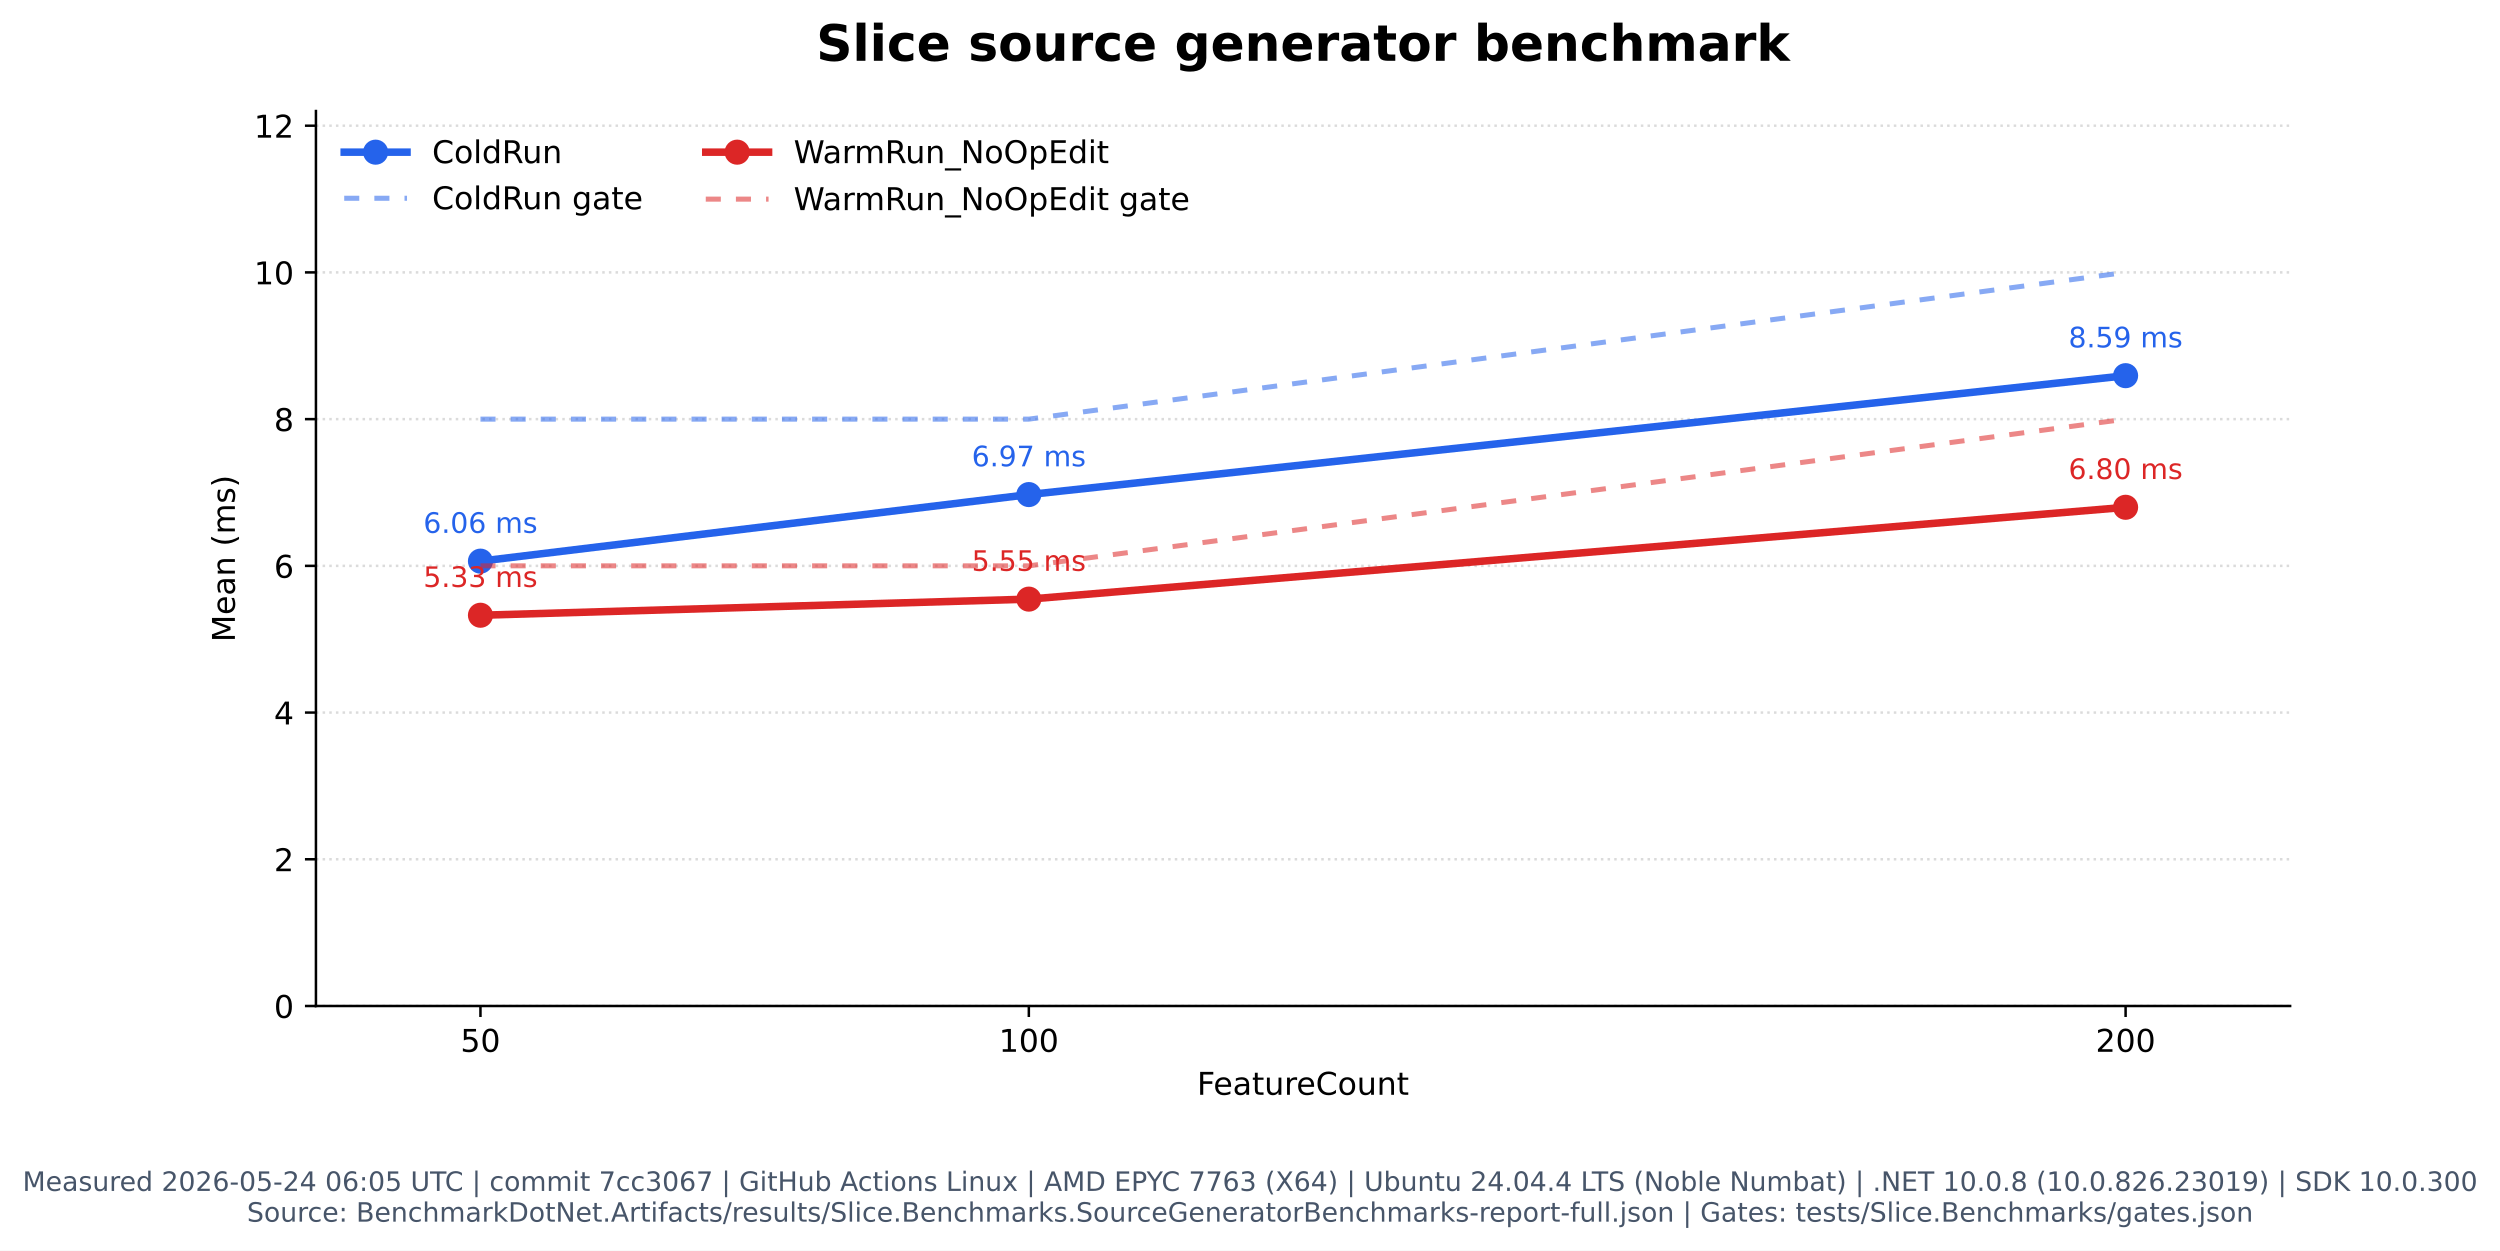
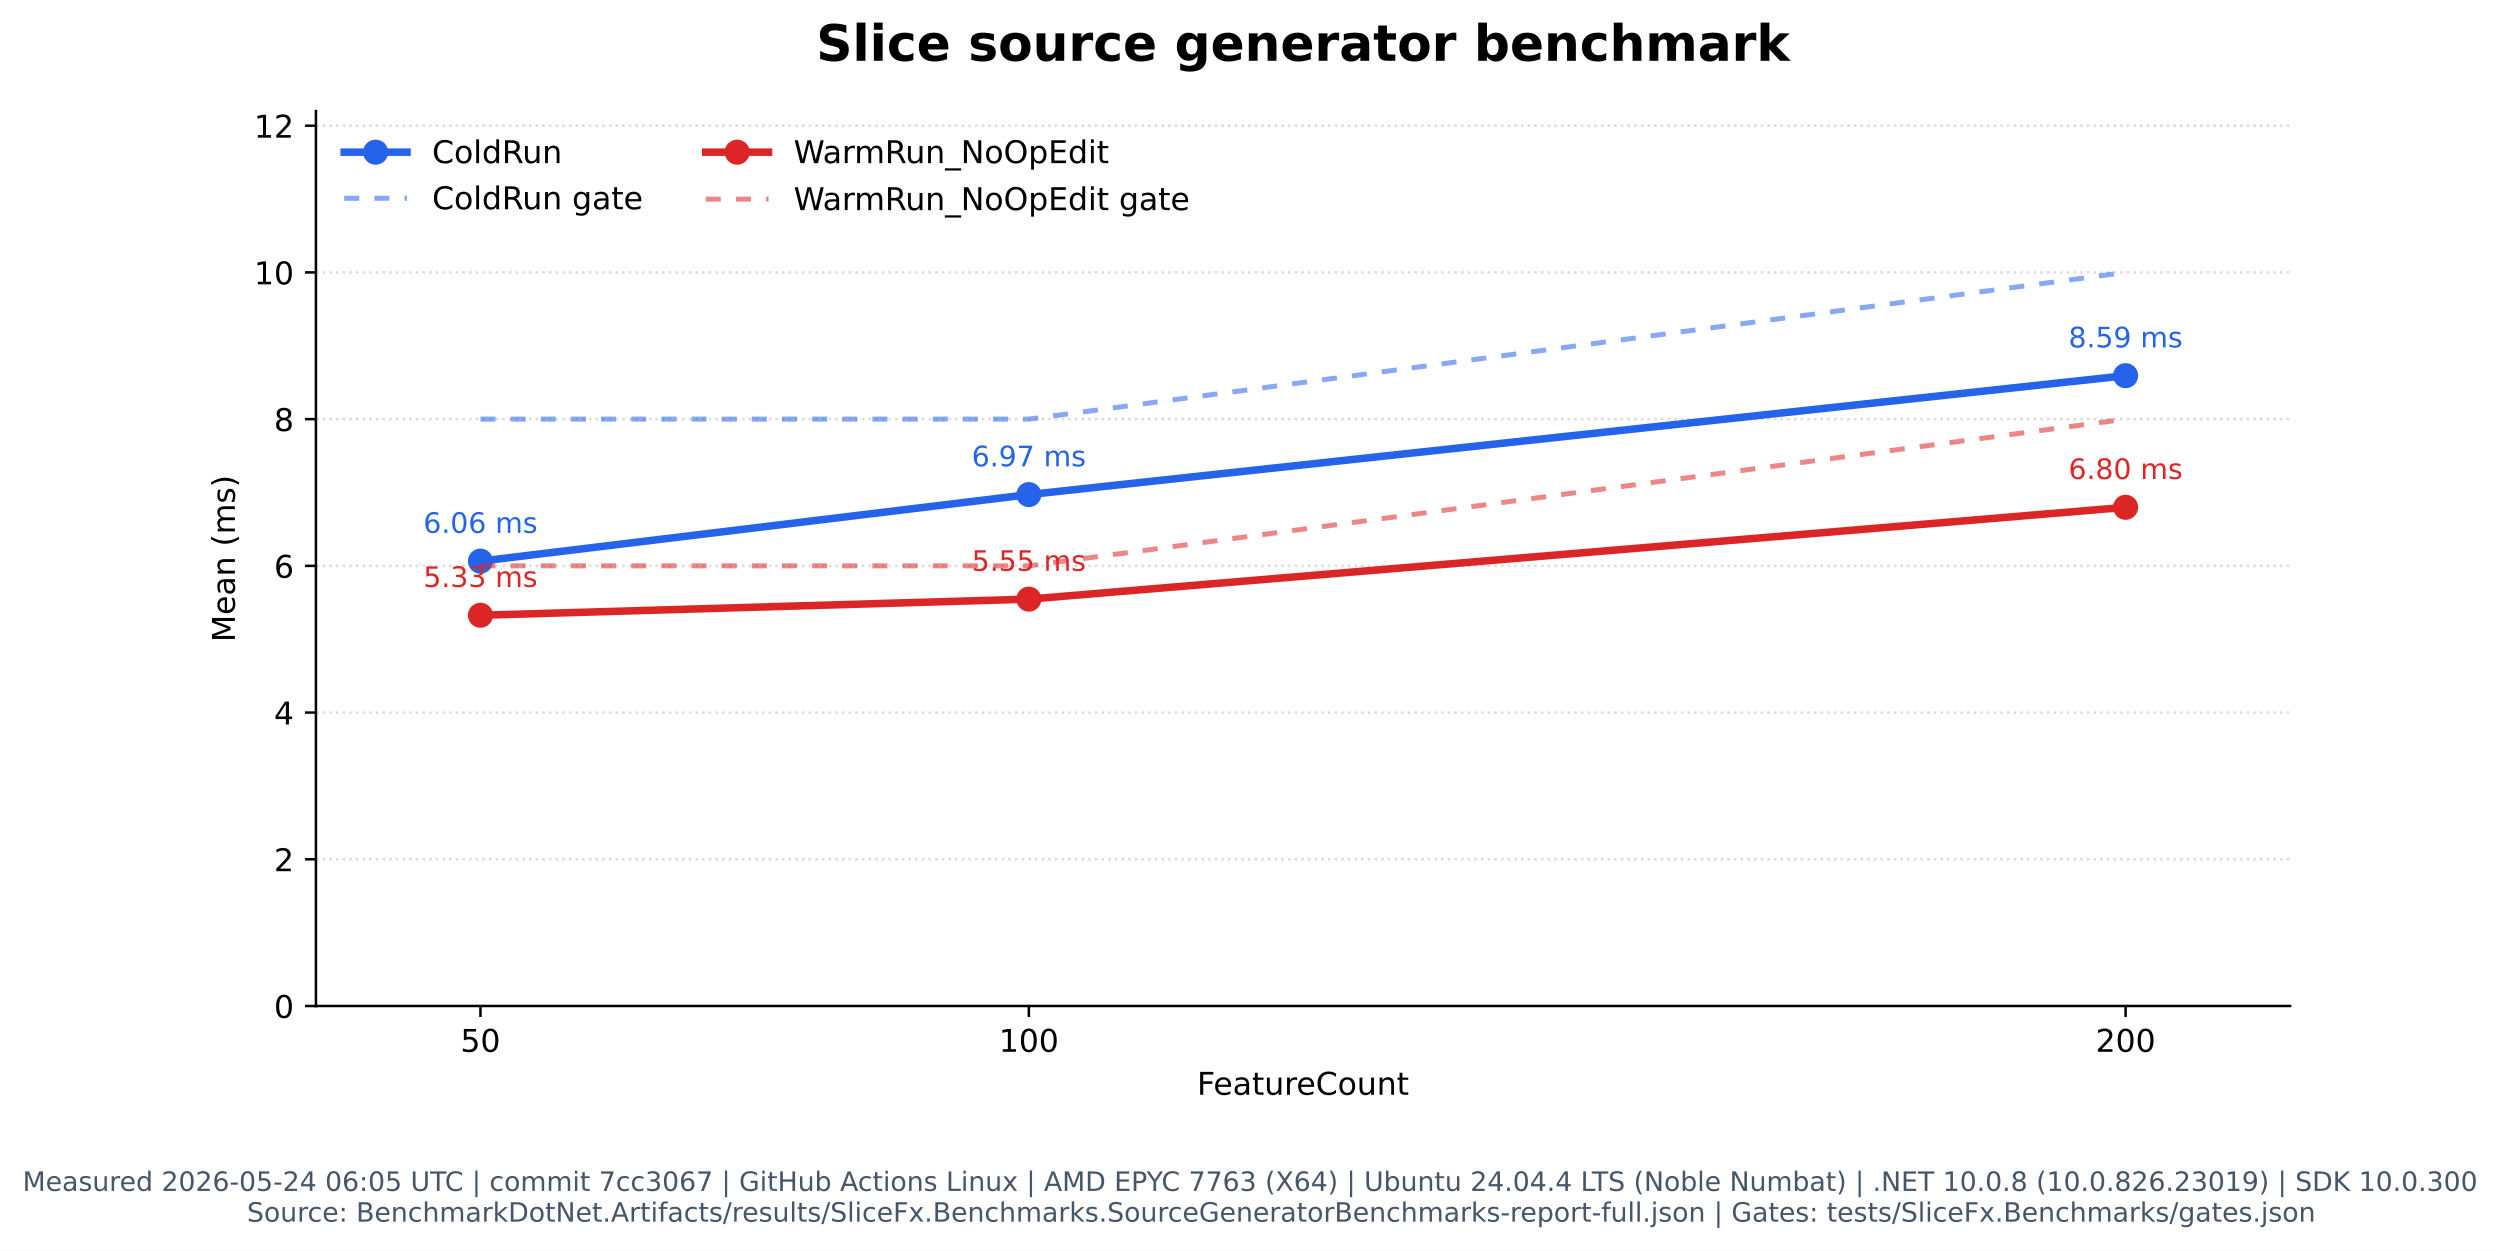
<svg xmlns="http://www.w3.org/2000/svg" xmlns:xlink="http://www.w3.org/1999/xlink" width="796.067pt" height="398.221pt" viewBox="0 0 796.067 398.221" version="1.1">
  <defs>
    <style type="text/css">*{stroke-linejoin: round; stroke-linecap: butt}</style>
  </defs>
  <g id="figure_1">
    <g id="patch_1">
      <path d="M 0 398.221  L 796.067 398.221  L 796.067 0  L 0 0  z " style="fill: #ffffff" />
    </g>
    <g id="axes_1">
      <g id="patch_2">
        <path d="M 100.603 320.334  L 729.233 320.334  L 729.233 35.358  L 100.603 35.358  z " style="fill: #ffffff" />
      </g>
      <g id="matplotlib.axis_1">
        <g id="xtick_1">
          <g id="line2d_1">
            <defs>
              <path id="m1c01fbe013" d="M 0 0  L 0 3.5  " style="stroke: #000000; stroke-width: 0.8" />
            </defs>
            <g>
              <use xlink:href="#m1c01fbe013" x="152.989" y="320.334" style="stroke: #000000; stroke-width: 0.8" />
            </g>
          </g>
          <g id="text_1">
            <text style="font: 10px 'DejaVu Sans', 'Bitstream Vera Sans', 'Computer Modern Sans Serif', 'Lucida Grande', 'Verdana', 'Geneva', 'Lucid', 'Arial', 'Helvetica', 'Avant Garde', sans-serif; text-anchor: middle" x="152.989" y="334.932" transform="rotate(-0 152.9892 334.9319)">50</text>
          </g>
        </g>
        <g id="xtick_2">
          <g id="line2d_2">
            <g>
              <use xlink:href="#m1c01fbe013" x="327.609" y="320.334" style="stroke: #000000; stroke-width: 0.8" />
            </g>
          </g>
          <g id="text_2">
            <text style="font: 10px 'DejaVu Sans', 'Bitstream Vera Sans', 'Computer Modern Sans Serif', 'Lucida Grande', 'Verdana', 'Geneva', 'Lucid', 'Arial', 'Helvetica', 'Avant Garde', sans-serif; text-anchor: middle" x="327.609" y="334.932" transform="rotate(-0 327.6086 334.9319)">100</text>
          </g>
        </g>
        <g id="xtick_3">
          <g id="line2d_3">
            <g>
              <use xlink:href="#m1c01fbe013" x="676.847" y="320.334" style="stroke: #000000; stroke-width: 0.8" />
            </g>
          </g>
          <g id="text_3">
            <text style="font: 10px 'DejaVu Sans', 'Bitstream Vera Sans', 'Computer Modern Sans Serif', 'Lucida Grande', 'Verdana', 'Geneva', 'Lucid', 'Arial', 'Helvetica', 'Avant Garde', sans-serif; text-anchor: middle" x="676.847" y="334.932" transform="rotate(-0 676.8475 334.9319)">200</text>
          </g>
        </g>
        <g id="text_4">
          <text style="font: 10px 'DejaVu Sans', 'Bitstream Vera Sans', 'Computer Modern Sans Serif', 'Lucida Grande', 'Verdana', 'Geneva', 'Lucid', 'Arial', 'Helvetica', 'Avant Garde', sans-serif; text-anchor: middle" x="414.918" y="348.61" transform="rotate(-0 414.9183 348.6101)">FeatureCount</text>
        </g>
      </g>
      <g id="matplotlib.axis_2">
        <g id="ytick_1">
          <g id="line2d_4">
            <path d="M 100.603 320.334  L 729.233 320.334  " clip-path="url(#pae29a704e6)" style="fill: none; stroke-dasharray: 0.8,1.32; stroke-dashoffset: 0; stroke: #b0b0b0; stroke-opacity: 0.45; stroke-width: 0.8" />
          </g>
          <g id="line2d_5">
            <defs>
              <path id="mf798fe79e2" d="M 0 0  L -3.5 0  " style="stroke: #000000; stroke-width: 0.8" />
            </defs>
            <g>
              <use xlink:href="#mf798fe79e2" x="100.603" y="320.334" style="stroke: #000000; stroke-width: 0.8" />
            </g>
          </g>
          <g id="text_5">
            <text style="font: 10px 'DejaVu Sans', 'Bitstream Vera Sans', 'Computer Modern Sans Serif', 'Lucida Grande', 'Verdana', 'Geneva', 'Lucid', 'Arial', 'Helvetica', 'Avant Garde', sans-serif; text-anchor: end" x="93.603" y="324.133" transform="rotate(-0 93.60332 324.1327)">0</text>
          </g>
        </g>
        <g id="ytick_2">
          <g id="line2d_6">
            <path d="M 100.603 273.616  L 729.233 273.616  " clip-path="url(#pae29a704e6)" style="fill: none; stroke-dasharray: 0.8,1.32; stroke-dashoffset: 0; stroke: #b0b0b0; stroke-opacity: 0.45; stroke-width: 0.8" />
          </g>
          <g id="line2d_7">
            <g>
              <use xlink:href="#mf798fe79e2" x="100.603" y="273.616" style="stroke: #000000; stroke-width: 0.8" />
            </g>
          </g>
          <g id="text_6">
            <text style="font: 10px 'DejaVu Sans', 'Bitstream Vera Sans', 'Computer Modern Sans Serif', 'Lucida Grande', 'Verdana', 'Geneva', 'Lucid', 'Arial', 'Helvetica', 'Avant Garde', sans-serif; text-anchor: end" x="93.603" y="277.415" transform="rotate(-0 93.60332 277.4153)">2</text>
          </g>
        </g>
        <g id="ytick_3">
          <g id="line2d_8">
            <path d="M 100.603 226.899  L 729.233 226.899  " clip-path="url(#pae29a704e6)" style="fill: none; stroke-dasharray: 0.8,1.32; stroke-dashoffset: 0; stroke: #b0b0b0; stroke-opacity: 0.45; stroke-width: 0.8" />
          </g>
          <g id="line2d_9">
            <g>
              <use xlink:href="#mf798fe79e2" x="100.603" y="226.899" style="stroke: #000000; stroke-width: 0.8" />
            </g>
          </g>
          <g id="text_7">
            <text style="font: 10px 'DejaVu Sans', 'Bitstream Vera Sans', 'Computer Modern Sans Serif', 'Lucida Grande', 'Verdana', 'Geneva', 'Lucid', 'Arial', 'Helvetica', 'Avant Garde', sans-serif; text-anchor: end" x="93.603" y="230.698" transform="rotate(-0 93.60332 230.698)">4</text>
          </g>
        </g>
        <g id="ytick_4">
          <g id="line2d_10">
            <path d="M 100.603 180.181  L 729.233 180.181  " clip-path="url(#pae29a704e6)" style="fill: none; stroke-dasharray: 0.8,1.32; stroke-dashoffset: 0; stroke: #b0b0b0; stroke-opacity: 0.45; stroke-width: 0.8" />
          </g>
          <g id="line2d_11">
            <g>
              <use xlink:href="#mf798fe79e2" x="100.603" y="180.181" style="stroke: #000000; stroke-width: 0.8" />
            </g>
          </g>
          <g id="text_8">
            <text style="font: 10px 'DejaVu Sans', 'Bitstream Vera Sans', 'Computer Modern Sans Serif', 'Lucida Grande', 'Verdana', 'Geneva', 'Lucid', 'Arial', 'Helvetica', 'Avant Garde', sans-serif; text-anchor: end" x="93.603" y="183.981" transform="rotate(-0 93.60332 183.9806)">6</text>
          </g>
        </g>
        <g id="ytick_5">
          <g id="line2d_12">
            <path d="M 100.603 133.464  L 729.233 133.464  " clip-path="url(#pae29a704e6)" style="fill: none; stroke-dasharray: 0.8,1.32; stroke-dashoffset: 0; stroke: #b0b0b0; stroke-opacity: 0.45; stroke-width: 0.8" />
          </g>
          <g id="line2d_13">
            <g>
              <use xlink:href="#mf798fe79e2" x="100.603" y="133.464" style="stroke: #000000; stroke-width: 0.8" />
            </g>
          </g>
          <g id="text_9">
            <text style="font: 10px 'DejaVu Sans', 'Bitstream Vera Sans', 'Computer Modern Sans Serif', 'Lucida Grande', 'Verdana', 'Geneva', 'Lucid', 'Arial', 'Helvetica', 'Avant Garde', sans-serif; text-anchor: end" x="93.603" y="137.263" transform="rotate(-0 93.60332 137.2632)">8</text>
          </g>
        </g>
        <g id="ytick_6">
          <g id="line2d_14">
            <path d="M 100.603 86.747  L 729.233 86.747  " clip-path="url(#pae29a704e6)" style="fill: none; stroke-dasharray: 0.8,1.32; stroke-dashoffset: 0; stroke: #b0b0b0; stroke-opacity: 0.45; stroke-width: 0.8" />
          </g>
          <g id="line2d_15">
            <g>
              <use xlink:href="#mf798fe79e2" x="100.603" y="86.747" style="stroke: #000000; stroke-width: 0.8" />
            </g>
          </g>
          <g id="text_10">
            <text style="font: 10px 'DejaVu Sans', 'Bitstream Vera Sans', 'Computer Modern Sans Serif', 'Lucida Grande', 'Verdana', 'Geneva', 'Lucid', 'Arial', 'Helvetica', 'Avant Garde', sans-serif; text-anchor: end" x="93.603" y="90.546" transform="rotate(-0 93.60332 90.54583)">10</text>
          </g>
        </g>
        <g id="ytick_7">
          <g id="line2d_16">
            <path d="M 100.603 40.029  L 729.233 40.029  " clip-path="url(#pae29a704e6)" style="fill: none; stroke-dasharray: 0.8,1.32; stroke-dashoffset: 0; stroke: #b0b0b0; stroke-opacity: 0.45; stroke-width: 0.8" />
          </g>
          <g id="line2d_17">
            <g>
              <use xlink:href="#mf798fe79e2" x="100.603" y="40.029" style="stroke: #000000; stroke-width: 0.8" />
            </g>
          </g>
          <g id="text_11">
            <text style="font: 10px 'DejaVu Sans', 'Bitstream Vera Sans', 'Computer Modern Sans Serif', 'Lucida Grande', 'Verdana', 'Geneva', 'Lucid', 'Arial', 'Helvetica', 'Avant Garde', sans-serif; text-anchor: end" x="93.603" y="43.828" transform="rotate(-0 93.60332 43.82846)">12</text>
          </g>
        </g>
        <g id="text_12">
          <text style="font: 10px 'DejaVu Sans', 'Bitstream Vera Sans', 'Computer Modern Sans Serif', 'Lucida Grande', 'Verdana', 'Geneva', 'Lucid', 'Arial', 'Helvetica', 'Avant Garde', sans-serif; text-anchor: middle" x="74.799" y="177.845" transform="rotate(-90 74.79863 177.8455)">Mean (ms)</text>
        </g>
      </g>
      <g id="line2d_18">
        <path d="M 152.989 178.684  L 327.609 157.485  L 676.847 119.624  " clip-path="url(#pae29a704e6)" style="fill: none; stroke: #2563eb; stroke-width: 2.4; stroke-linecap: square" />
        <defs>
          <path id="m2f275e889f" d="M 0 3.5  C 0.928 3.5 1.819 3.131 2.475 2.475  C 3.131 1.819 3.5 0.928 3.5 0  C 3.5 -0.928 3.131 -1.819 2.475 -2.475  C 1.819 -3.131 0.928 -3.5 0 -3.5  C -0.928 -3.5 -1.819 -3.131 -2.475 -2.475  C -3.131 -1.819 -3.5 -0.928 -3.5 0  C -3.5 0.928 -3.131 1.819 -2.475 2.475  C -1.819 3.131 -0.928 3.5 0 3.5  z " style="stroke: #2563eb" />
        </defs>
        <g clip-path="url(#pae29a704e6)">
          <use xlink:href="#m2f275e889f" x="152.989" y="178.684" style="fill: #2563eb; stroke: #2563eb" />
          <use xlink:href="#m2f275e889f" x="327.609" y="157.485" style="fill: #2563eb; stroke: #2563eb" />
          <use xlink:href="#m2f275e889f" x="676.847" y="119.624" style="fill: #2563eb; stroke: #2563eb" />
        </g>
      </g>
      <g id="line2d_19">
        <path d="M 152.989 133.464  L 327.609 133.464  L 676.847 86.747  " clip-path="url(#pae29a704e6)" style="fill: none; stroke-dasharray: 4.8,4.8; stroke-dashoffset: 0; stroke: #2563eb; stroke-opacity: 0.55; stroke-width: 1.6" />
      </g>
      <g id="line2d_20">
        <path d="M 152.989 195.911  L 327.609 190.778  L 676.847 161.533  " clip-path="url(#pae29a704e6)" style="fill: none; stroke: #dc2626; stroke-width: 2.4; stroke-linecap: square" />
        <defs>
          <path id="m5e77b7b7ad" d="M 0 3.5  C 0.928 3.5 1.819 3.131 2.475 2.475  C 3.131 1.819 3.5 0.928 3.5 0  C 3.5 -0.928 3.131 -1.819 2.475 -2.475  C 1.819 -3.131 0.928 -3.5 0 -3.5  C -0.928 -3.5 -1.819 -3.131 -2.475 -2.475  C -3.131 -1.819 -3.5 -0.928 -3.5 0  C -3.5 0.928 -3.131 1.819 -2.475 2.475  C -1.819 3.131 -0.928 3.5 0 3.5  z " style="stroke: #dc2626" />
        </defs>
        <g clip-path="url(#pae29a704e6)">
          <use xlink:href="#m5e77b7b7ad" x="152.989" y="195.911" style="fill: #dc2626; stroke: #dc2626" />
          <use xlink:href="#m5e77b7b7ad" x="327.609" y="190.778" style="fill: #dc2626; stroke: #dc2626" />
          <use xlink:href="#m5e77b7b7ad" x="676.847" y="161.533" style="fill: #dc2626; stroke: #dc2626" />
        </g>
      </g>
      <g id="line2d_21">
        <path d="M 152.989 180.181  L 327.609 180.181  L 676.847 133.464  " clip-path="url(#pae29a704e6)" style="fill: none; stroke-dasharray: 4.8,4.8; stroke-dashoffset: 0; stroke: #dc2626; stroke-opacity: 0.55; stroke-width: 1.6" />
      </g>
      <g id="patch_3">
        <path d="M 100.603 320.334  L 100.603 35.358  " style="fill: none; stroke: #000000; stroke-width: 0.8; stroke-linejoin: miter; stroke-linecap: square" />
      </g>
      <g id="patch_4">
        <path d="M 100.603 320.334  L 729.233 320.334  " style="fill: none; stroke: #000000; stroke-width: 0.8; stroke-linejoin: miter; stroke-linecap: square" />
      </g>
      <g id="text_13">
        <text style="fill: #2563eb; font: 9px 'DejaVu Sans', 'Bitstream Vera Sans', 'Computer Modern Sans Serif', 'Lucida Grande', 'Verdana', 'Geneva', 'Lucid', 'Arial', 'Helvetica', 'Avant Garde', sans-serif; text-anchor: middle" x="152.989" y="169.684" transform="rotate(-0 152.9892 169.6836)">6.06 ms</text>
      </g>
      <g id="text_14">
        <text style="fill: #2563eb; font: 9px 'DejaVu Sans', 'Bitstream Vera Sans', 'Computer Modern Sans Serif', 'Lucida Grande', 'Verdana', 'Geneva', 'Lucid', 'Arial', 'Helvetica', 'Avant Garde', sans-serif; text-anchor: middle" x="327.609" y="148.485" transform="rotate(-0 327.6086 148.4854)">6.97 ms</text>
      </g>
      <g id="text_15">
        <text style="fill: #2563eb; font: 9px 'DejaVu Sans', 'Bitstream Vera Sans', 'Computer Modern Sans Serif', 'Lucida Grande', 'Verdana', 'Geneva', 'Lucid', 'Arial', 'Helvetica', 'Avant Garde', sans-serif; text-anchor: middle" x="676.847" y="110.624" transform="rotate(-0 676.8475 110.6244)">8.59 ms</text>
      </g>
      <g id="text_16">
        <text style="fill: #dc2626; font: 9px 'DejaVu Sans', 'Bitstream Vera Sans', 'Computer Modern Sans Serif', 'Lucida Grande', 'Verdana', 'Geneva', 'Lucid', 'Arial', 'Helvetica', 'Avant Garde', sans-serif; text-anchor: middle" x="152.989" y="186.911" transform="rotate(-0 152.9892 186.9108)">5.33 ms</text>
      </g>
      <g id="text_17">
        <text style="fill: #dc2626; font: 9px 'DejaVu Sans', 'Bitstream Vera Sans', 'Computer Modern Sans Serif', 'Lucida Grande', 'Verdana', 'Geneva', 'Lucid', 'Arial', 'Helvetica', 'Avant Garde', sans-serif; text-anchor: middle" x="327.609" y="181.778" transform="rotate(-0 327.6086 181.7777)">5.55 ms</text>
      </g>
      <g id="text_18">
        <text style="fill: #dc2626; font: 9px 'DejaVu Sans', 'Bitstream Vera Sans', 'Computer Modern Sans Serif', 'Lucida Grande', 'Verdana', 'Geneva', 'Lucid', 'Arial', 'Helvetica', 'Avant Garde', sans-serif; text-anchor: middle" x="676.847" y="152.533" transform="rotate(-0 676.8475 152.5328)">6.80 ms</text>
      </g>
      <g id="text_19">
        <text style="font: 700 16px 'DejaVu Sans', 'Bitstream Vera Sans', 'Computer Modern Sans Serif', 'Lucida Grande', 'Verdana', 'Geneva', 'Lucid', 'Arial', 'Helvetica', 'Avant Garde', sans-serif; text-anchor: middle" x="414.918" y="19.358" transform="rotate(-0 414.9183 19.3575)">Slice source generator benchmark</text>
      </g>
      <g id="legend_1">
        <g id="line2d_22">
          <path d="M 109.603 48.456  L 119.603 48.456  L 129.603 48.456  " style="fill: none; stroke: #2563eb; stroke-width: 2.4; stroke-linecap: square" />
          <g>
            <use xlink:href="#m2f275e889f" x="119.603" y="48.456" style="fill: #2563eb; stroke: #2563eb" />
          </g>
        </g>
        <g id="text_20">
          <text style="font: 10px 'DejaVu Sans', 'Bitstream Vera Sans', 'Computer Modern Sans Serif', 'Lucida Grande', 'Verdana', 'Geneva', 'Lucid', 'Arial', 'Helvetica', 'Avant Garde', sans-serif; text-anchor: start" x="137.603" y="51.956" transform="rotate(-0 137.6033 51.95594)">ColdRun</text>
        </g>
        <g id="line2d_23">
          <path d="M 109.603 63.134  L 119.603 63.134  L 129.603 63.134  " style="fill: none; stroke-dasharray: 4.8,4.8; stroke-dashoffset: 0; stroke: #2563eb; stroke-opacity: 0.55; stroke-width: 1.6" />
        </g>
        <g id="text_21">
          <text style="font: 10px 'DejaVu Sans', 'Bitstream Vera Sans', 'Computer Modern Sans Serif', 'Lucida Grande', 'Verdana', 'Geneva', 'Lucid', 'Arial', 'Helvetica', 'Avant Garde', sans-serif; text-anchor: start" x="137.603" y="66.634" transform="rotate(-0 137.6033 66.63406)">ColdRun gate</text>
        </g>
        <g id="line2d_24">
          <path d="M 224.733 48.456  L 234.733 48.456  L 244.733 48.456  " style="fill: none; stroke: #dc2626; stroke-width: 2.4; stroke-linecap: square" />
          <g>
            <use xlink:href="#m5e77b7b7ad" x="234.733" y="48.456" style="fill: #dc2626; stroke: #dc2626" />
          </g>
        </g>
        <g id="text_22">
          <text style="font: 10px 'DejaVu Sans', 'Bitstream Vera Sans', 'Computer Modern Sans Serif', 'Lucida Grande', 'Verdana', 'Geneva', 'Lucid', 'Arial', 'Helvetica', 'Avant Garde', sans-serif; text-anchor: start" x="252.733" y="51.956" transform="rotate(-0 252.733 51.95594)">WarmRun_NoOpEdit</text>
        </g>
        <g id="line2d_25">
          <path d="M 224.733 63.412  L 234.733 63.412  L 244.733 63.412  " style="fill: none; stroke-dasharray: 4.8,4.8; stroke-dashoffset: 0; stroke: #dc2626; stroke-opacity: 0.55; stroke-width: 1.6" />
        </g>
        <g id="text_23">
          <text style="font: 10px 'DejaVu Sans', 'Bitstream Vera Sans', 'Computer Modern Sans Serif', 'Lucida Grande', 'Verdana', 'Geneva', 'Lucid', 'Arial', 'Helvetica', 'Avant Garde', sans-serif; text-anchor: start" x="252.733" y="66.912" transform="rotate(-0 252.733 66.91219)">WarmRun_NoOpEdit gate</text>
        </g>
      </g>
    </g>
    <g id="text_24">
      <text style="fill: #475569; font: 8.5px 'DejaVu Sans', 'Bitstream Vera Sans', 'Computer Modern Sans Serif', 'Lucida Grande', 'Verdana', 'Geneva', 'Lucid', 'Arial', 'Helvetica', 'Avant Garde', sans-serif" transform="translate(7.2 379.2182)">Measured 2026-05-24 06:05 UTC | commit 7cc3067 | GitHub Actions Linux | AMD EPYC 7763 (X64) | Ubuntu 24.04.4 LTS (Noble Numbat) | .NET 10.0.8 (10.0.826.23019) | SDK 10.0.300</text>
-       <text style="fill: #475569; font: 8.5px 'DejaVu Sans', 'Bitstream Vera Sans', 'Computer Modern Sans Serif', 'Lucida Grande', 'Verdana', 'Geneva', 'Lucid', 'Arial', 'Helvetica', 'Avant Garde', sans-serif" transform="translate(78.64582 389.0174)">Source: BenchmarkDotNet.Artifacts/results/Slice.Benchmarks.SourceGeneratorBenchmarks-report-full.json | Gates: tests/Slice.Benchmarks/gates.json</text>
+       <text style="fill: #475569; font: 8.5px 'DejaVu Sans', 'Bitstream Vera Sans', 'Computer Modern Sans Serif', 'Lucida Grande', 'Verdana', 'Geneva', 'Lucid', 'Arial', 'Helvetica', 'Avant Garde', sans-serif" transform="translate(78.64582 389.0174)">Source: BenchmarkDotNet.Artifacts/results/SliceFx.Benchmarks.SourceGeneratorBenchmarks-report-full.json | Gates: tests/SliceFx.Benchmarks/gates.json</text>
    </g>
  </g>
  <defs>
    <clipPath id="pae29a704e6">
      <rect x="100.603" y="35.358" width="628.63" height="284.976" />
    </clipPath>
  </defs>
</svg>
